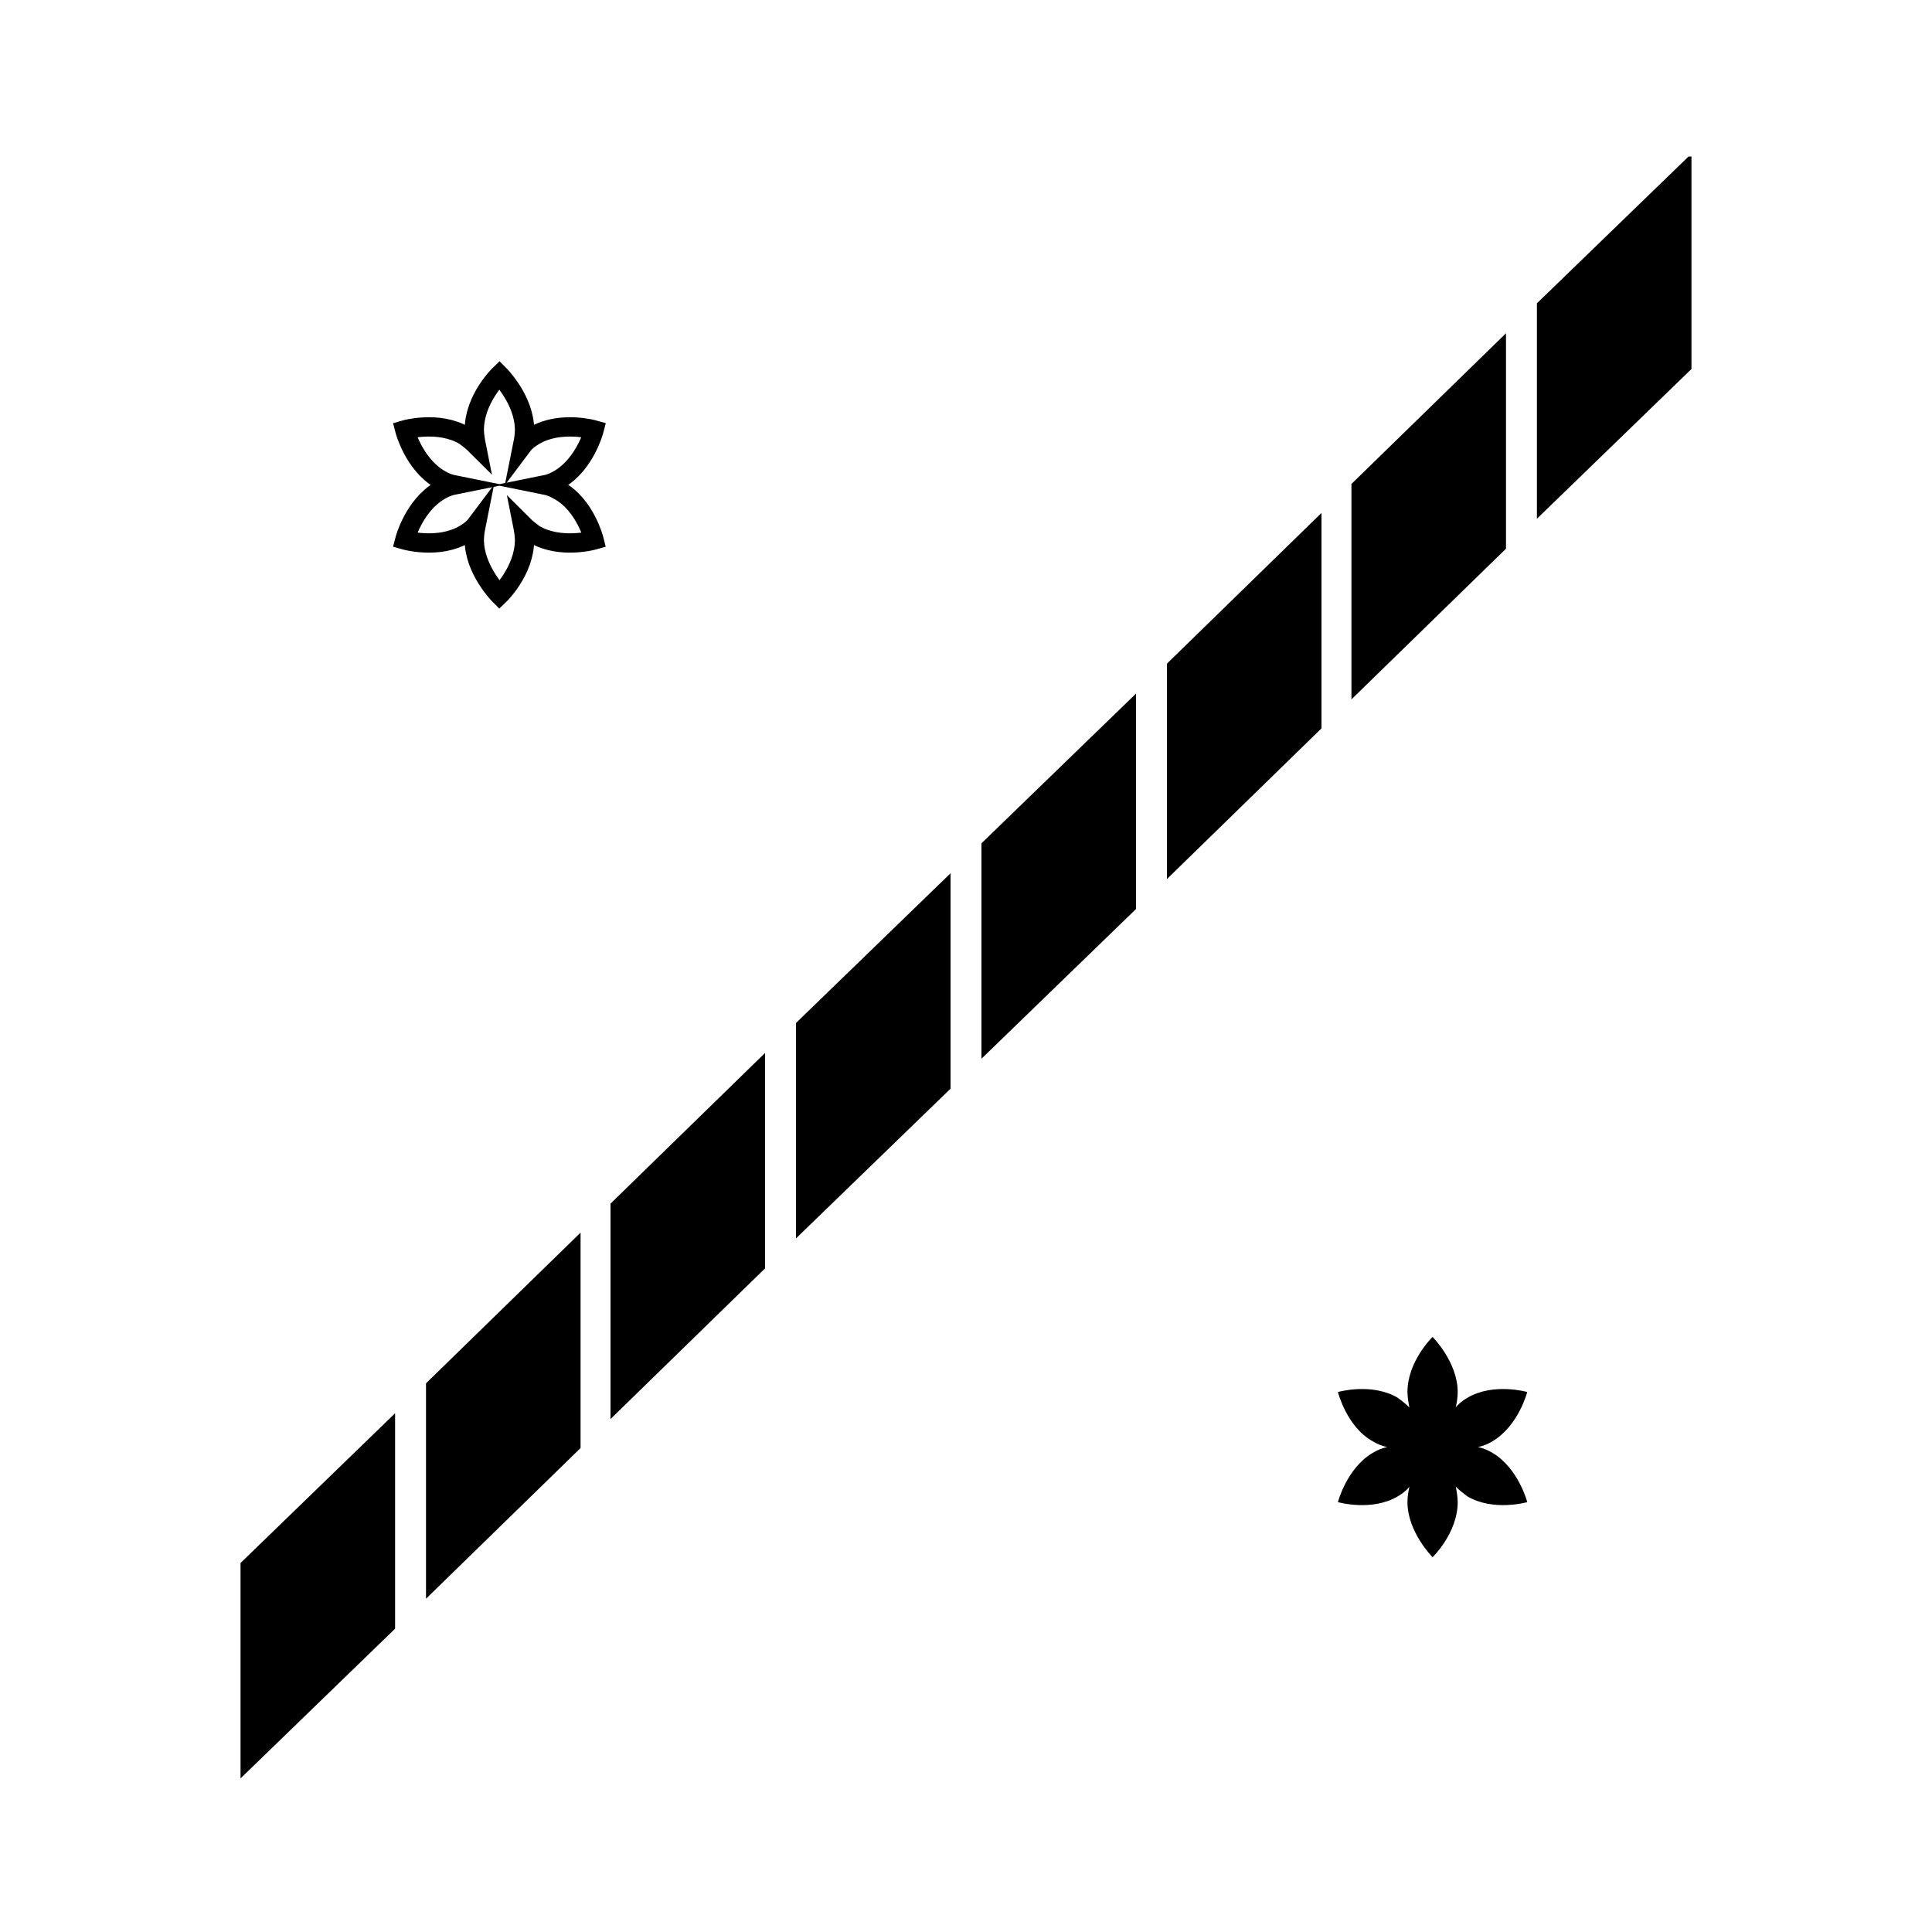
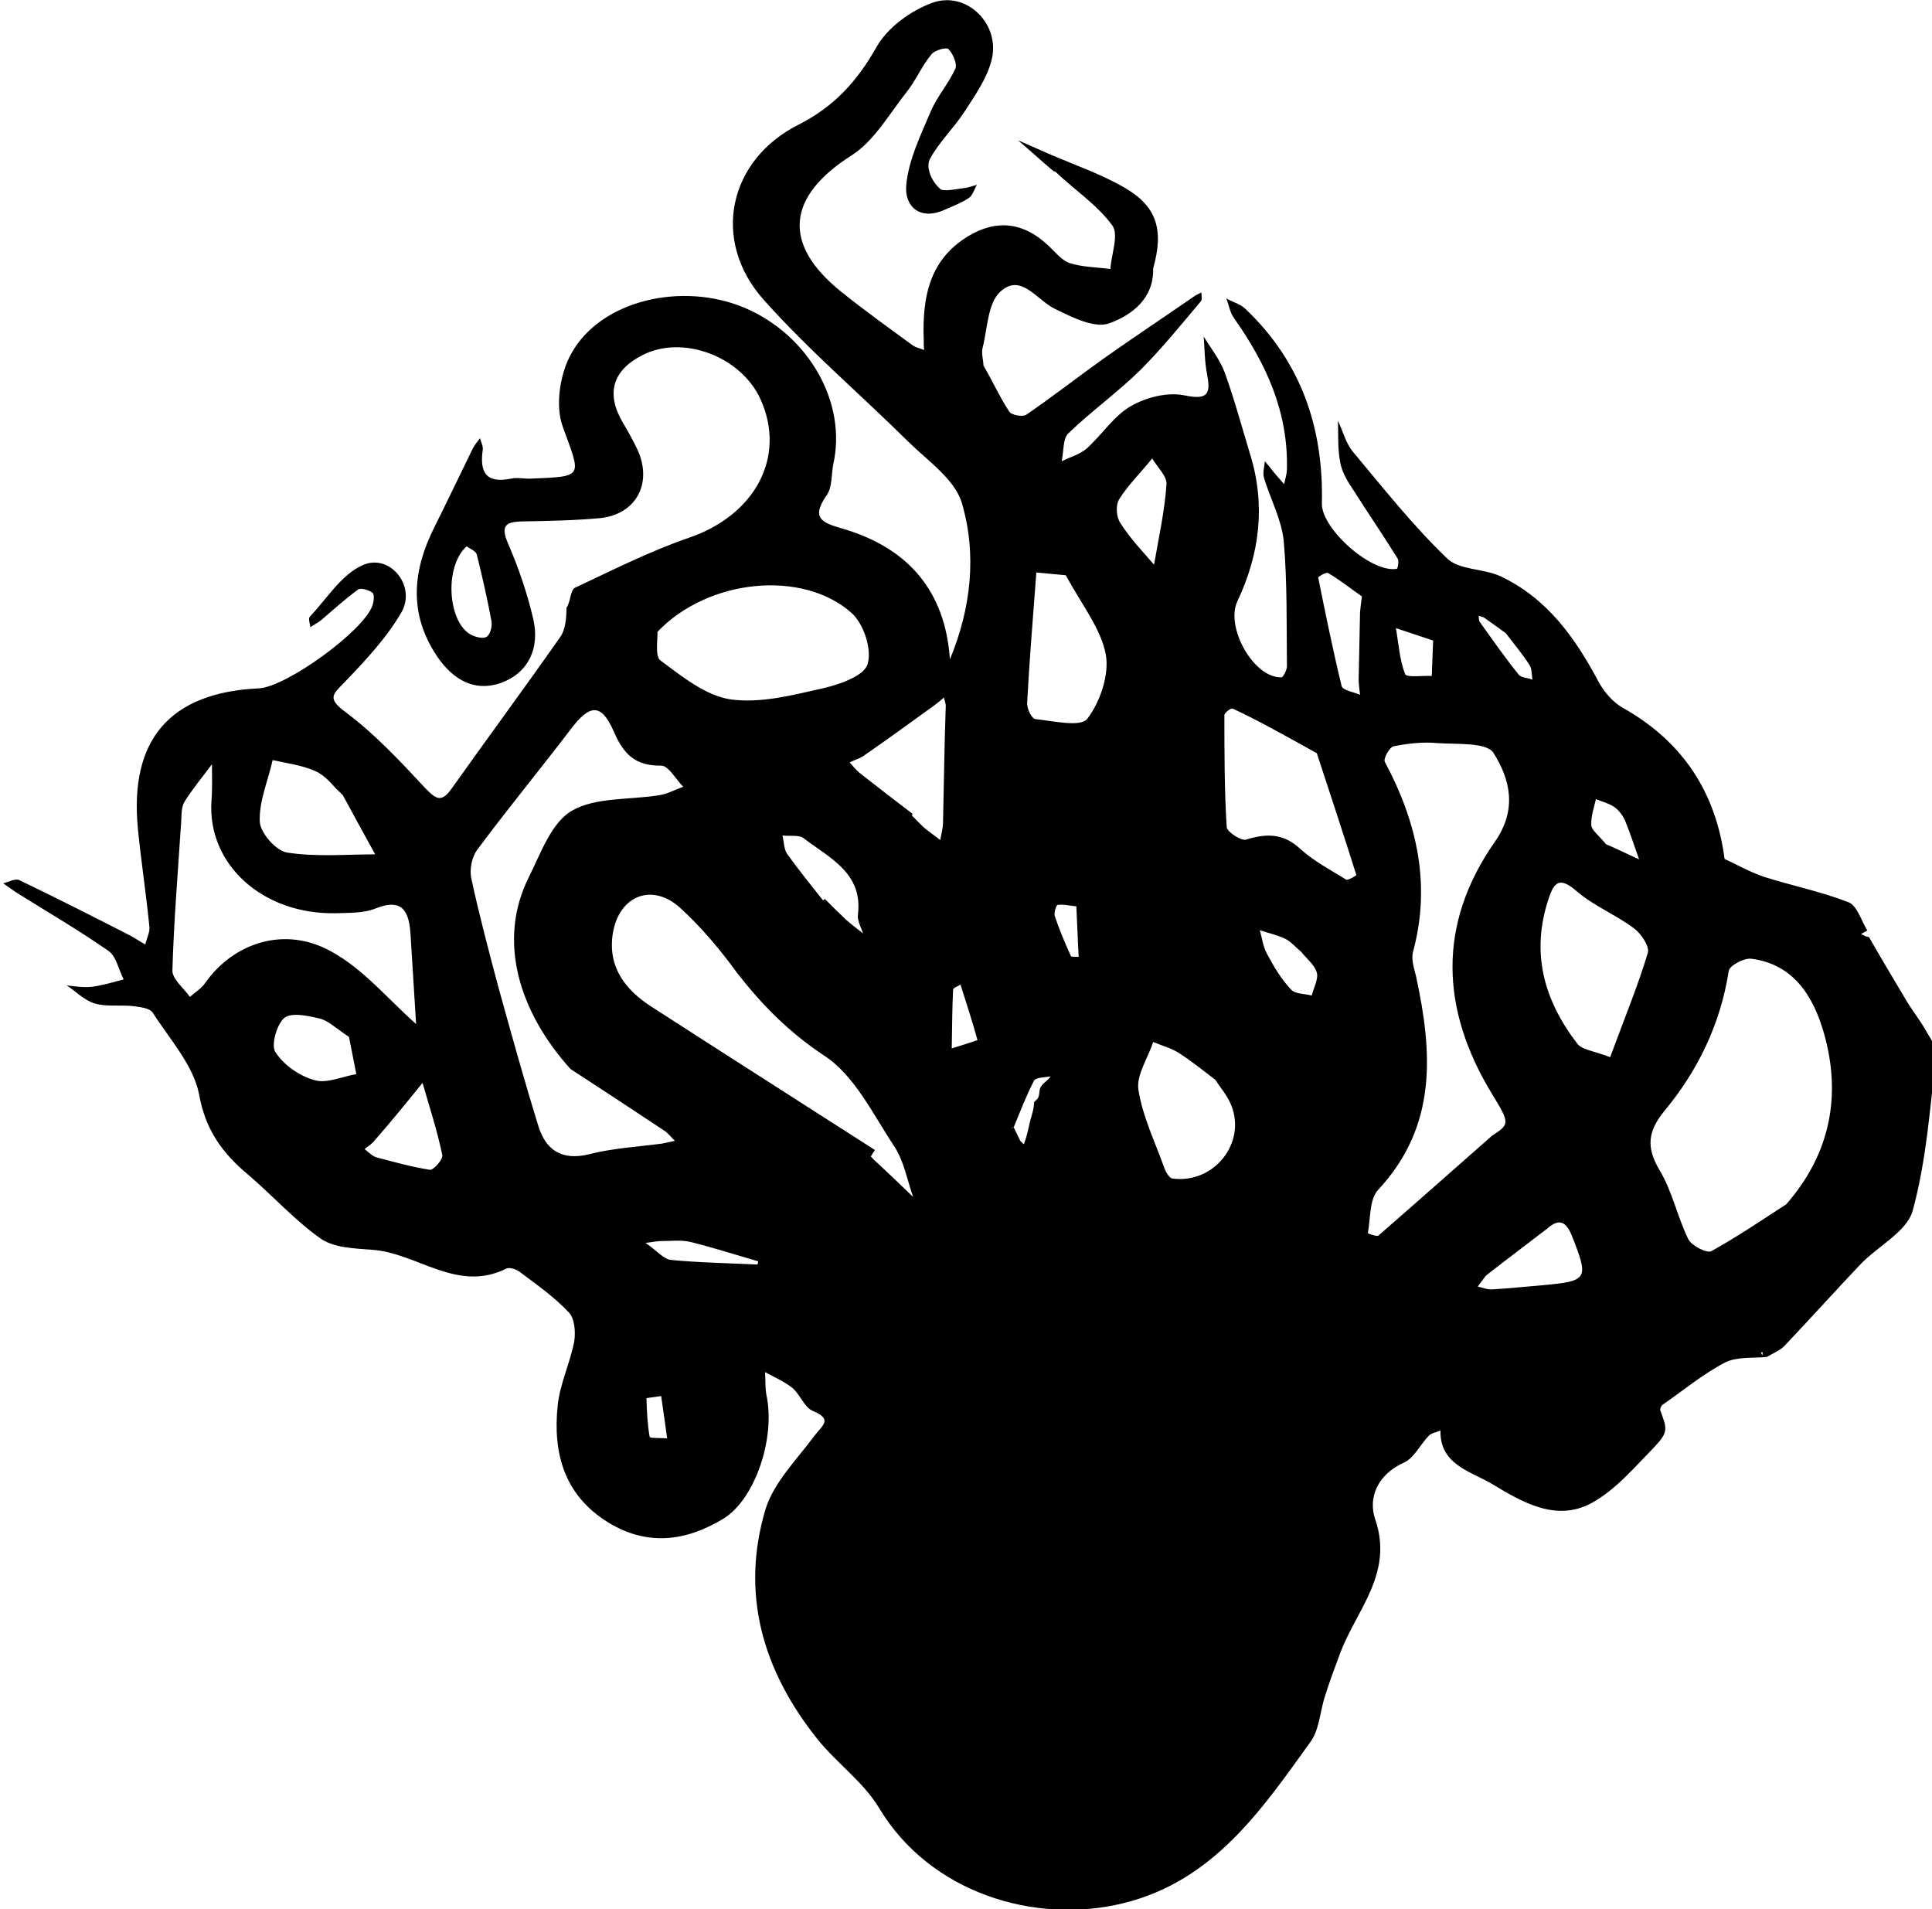
- <svg xmlns="http://www.w3.org/2000/svg" version="1.1" id="Layer_1" x="0px" y="0px" viewBox="-199 201 200 200" style="enable-background:new -199 201 200 200;" xml:space="preserve">
-   <style type="text/css">
- 	.st0{fill:none;stroke:#000000;stroke-width:2;stroke-linecap:round;stroke-miterlimit:10;}
- </style>
-   <g>
-     <polygon points="-174.1,385.1 -158.1,369.6 -158.1,347.3 -174.1,362.8  " />
-   </g>
-   <g>
-     <polygon points="-154.9,366.5 -138.9,350.9 -138.9,328.6 -154.9,344.2  " />
-   </g>
-   <g>
-     <polygon points="-135.8,347.9 -119.8,332.3 -119.8,310 -135.8,325.6  " />
-   </g>
-   <g>
-     <polygon points="-116.6,329.2 -100.6,313.7 -100.6,291.4 -116.6,306.9  " />
-   </g>
-   <g>
-     <polygon points="-97.4,310.6 -81.4,295.1 -81.4,272.8 -97.4,288.3  " />
-   </g>
-   <g>
-     <polygon points="-78.2,292 -62.2,276.4 -62.2,254.1 -78.2,269.7  " />
-   </g>
-   <g>
-     <polygon points="-59.1,273.4 -43.1,257.8 -43.1,235.5 -59.1,251.1  " />
-   </g>
-   <g>
-     <polygon points="-39.9,254.7 -23.9,239.2 -23.9,217.2 -24.2,217.2 -39.9,232.4  " />
-   </g>
-   <path class="st0" d="M-141.1,251.8c-0.5-0.3-1-0.5-1.5-0.6c0.5-0.1,1-0.3,1.5-0.6c2.7-1.6,3.6-5.1,3.6-5.1s-3.5-1-6.2,0.6  c-0.5,0.3-0.9,0.6-1.2,1c0.1-0.5,0.2-1,0.2-1.6c0-3.1-2.6-5.7-2.6-5.7s-2.6,2.5-2.6,5.7c0,0.5,0.1,1.1,0.2,1.6  c-0.4-0.4-0.8-0.7-1.2-1c-2.7-1.6-6.2-0.6-6.2-0.6s0.9,3.5,3.6,5.1c0.5,0.3,1,0.5,1.5,0.6c-0.5,0.1-1,0.3-1.5,0.6  c-2.7,1.6-3.6,5.1-3.6,5.1s3.5,1,6.2-0.6c0.5-0.3,0.9-0.6,1.2-1c-0.1,0.5-0.2,1-0.2,1.6c0,3.1,2.6,5.7,2.6,5.7s2.6-2.5,2.6-5.7  c0-0.5-0.1-1.1-0.2-1.6c0.4,0.4,0.8,0.7,1.2,1c2.7,1.6,6.2,0.6,6.2,0.6S-138.4,253.3-141.1,251.8z" />
-   <path d="M-56.9,350.2c0.5,0.3,1,0.5,1.5,0.6c-0.5,0.1-1,0.3-1.5,0.6c-2.7,1.6-3.6,5.1-3.6,5.1s3.5,1,6.2-0.6c0.5-0.3,0.9-0.6,1.2-1  c-0.1,0.5-0.2,1-0.2,1.6c0,3.1,2.6,5.7,2.6,5.7s2.6-2.5,2.6-5.7c0-0.5-0.1-1.1-0.2-1.6c0.4,0.4,0.8,0.7,1.2,1  c2.7,1.6,6.2,0.6,6.2,0.6s-0.9-3.5-3.6-5.1c-0.5-0.3-1-0.5-1.5-0.6c0.5-0.1,1-0.3,1.5-0.6c2.7-1.6,3.6-5.1,3.6-5.1s-3.5-1-6.2,0.6  c-0.5,0.3-0.9,0.6-1.2,1c0.1-0.5,0.2-1,0.2-1.6c0-3.1-2.6-5.7-2.6-5.7s-2.6,2.5-2.6,5.7c0,0.5,0.1,1.1,0.2,1.6  c-0.4-0.4-0.8-0.7-1.2-1c-2.7-1.6-6.2-0.6-6.2-0.6S-59.6,348.7-56.9,350.2z" />
+ <svg xmlns="http://www.w3.org/2000/svg" version="1.1" id="Layer_1" x="0px" y="0px" viewBox="0 0 420.2 415.1" style="enable-background:new 0 0 420.2 415.1;" xml:space="preserve">
+   <path id="XMLID_10_" d="M202.3,34.5c2-3.7,5.3-6.8,7.6-10.4c2.2-3.4,4.7-7,5.7-10.8c2.2-7.8-5.2-15.4-12.8-12.7  c-4.7,1.7-9.8,5.4-12.2,9.7c-4.2,7.4-9.2,12.9-16.9,16.8c-15.3,7.7-19.1,25.2-7.6,38.1c9.8,11,21.1,20.6,31.6,31  c4.2,4.1,10,8.1,11.5,13.2c3.3,11.2,2,22.9-2.6,34c-1-14.8-9-24.1-22.9-28.3c-4.3-1.3-7.7-2-3.9-7.4c1.2-1.7,1-4.3,1.4-6.6  c0,0,0,0,0,0c3.1-13.4-5.2-28.1-19.1-34.1c-13.6-5.8-31.3-1.8-37.8,9.8c-2.5,4.4-3.6,11.4-1.9,16c4,11.1,4.8,10.8-7.3,11.3  c-1.3,0-2.7-0.3-4,0c-5.5,1.1-6.8-1.5-6.1-6.3c0.1-0.8-0.4-1.7-0.6-2.5c-0.6,0.8-1.2,1.5-1.6,2.3c-2.8,5.7-5.5,11.4-8.3,17  c-4.6,9.1-5.6,18.2-0.1,27.1c3.2,5.3,8.1,9.1,14.6,6.8c6-2.2,8.4-7.6,7-13.8c-1.3-5.6-3.2-11.2-5.5-16.5c-1.6-3.7-0.7-4.7,2.9-4.8  c5.7-0.1,11.3-0.2,16.9-0.7c7.9-0.7,11.7-7.4,8.4-14.8c-1-2.1-2.1-4.1-3.3-6.1c-3.6-6.2-2.2-11.2,4.2-14.5  c8.7-4.6,21.5,0.1,25.8,9.5c5.7,12.6-1.2,25.3-15.7,30.2c-8.4,2.9-16.5,7-24.6,10.8c-1.1,0.5-0.9,2.9-1.9,4.4c0,0,0,0,0,0  c0,2.2-0.2,4.8-1.4,6.4c-7.7,11-15.7,21.8-23.5,32.8c-2.3,3.3-3.5,2.4-5.9-0.1c-5.4-5.8-10.9-11.7-17.2-16.4  c-4.2-3.1-2.8-3.9-0.1-6.7c4.5-4.7,9.1-9.6,12.3-15.2c3.1-5.7-2.7-12.7-8.5-10.1c-4.6,2-7.8,7.3-11.5,11.2c-0.4,0.4,0,1.5,0.1,2.3  c0.7-0.5,1.5-0.9,2.2-1.4c2.7-2.3,5.3-4.7,8.2-6.8c0.6-0.4,2.3,0.1,3.1,0.7c0.5,0.4,0.3,1.9,0,2.8c-1.9,5.5-18.7,17.7-24.7,18  c-19.4,0.9-28.2,11.2-26.3,30.6c0.7,7.1,1.8,14.2,2.5,21.3c0.1,1.2-0.6,2.5-0.9,3.8c-1.1-0.6-2.1-1.3-3.2-1.9  c-8-4.1-16.1-8.2-24.2-12.1c-0.9-0.4-2.3,0.4-3.5,0.7c0.9,0.6,1.8,1.3,2.7,1.9c6.7,4.2,13.6,8.2,20.2,12.8c1.7,1.2,2.2,4.1,3.3,6.2  c-2.3,0.6-4.6,1.3-6.9,1.6c-1.8,0.2-3.7-0.1-5.5-0.3c2,1.3,3.8,3.2,6,3.9c2.6,0.8,5.6,0.3,8.4,0.6c1.5,0.2,3.6,0.4,4.3,1.4  c3.7,5.8,8.9,11.5,10.1,17.8c1.4,7.8,5.1,12.8,10.6,17.4c5.4,4.6,10.2,10,15.9,14c2.9,2,7.4,2.1,11.2,2.4c9.8,0.7,18.4,9.4,29.1,4.1  c0.8-0.4,2.4,0.2,3.2,0.9c3.6,2.7,7.3,5.3,10.4,8.6c1.3,1.3,1.5,4.3,1.2,6.3c-0.9,4.7-3.1,9.2-3.6,13.9c-1.1,10.4,1.4,19.6,11,25.5  c8.5,5.2,16.9,4.1,25-0.8c6.9-4.2,11.4-17.5,9.4-26.9c-0.3-1.6-0.2-3.3-0.3-5c2,1.1,4.1,2,5.9,3.4c1.7,1.4,2.6,4.2,4.4,5  c4.6,1.9,2.1,3.2,0.4,5.5c-3.8,5.1-8.8,10.1-10.6,15.9c-5.5,18.4-0.6,35.1,11.2,49.9c4.2,5.3,10.1,9.4,13.5,15.1  c11.1,18.5,33.9,25.4,53.1,20.7c19.6-4.8,30.1-20.3,40.8-35.2c1.9-2.7,2-6.6,3.1-9.9c1-3.2,2.2-6.4,3.4-9.6  c3.6-9.3,11.5-17.1,7.5-28.8c-1.6-4.7,0.5-9.7,6.2-12.3c2.3-1,3.6-4,5.5-5.9c0.6-0.6,1.6-0.7,2.5-1.1c-0.2,7.4,6.6,8.9,11,11.5  c6.5,3.9,14,8.5,21.8,4.3c5.2-2.8,9.4-7.8,13.7-12.2c3.1-3.3,2.8-3.9,1.3-8c-0.1-0.3,0.2-1,0.5-1.2c4.5-3.1,8.8-6.7,13.6-9.2  c2.6-1.3,6.1-0.9,9.1-1.2c0,0,0,0,0,0c1.3-0.8,2.9-1.4,3.9-2.5c5.5-5.8,10.9-11.8,16.4-17.6c3.8-4,10.1-7.1,11.4-11.7  c3-11,3.8-22.6,5.1-34c0.2-1.7-1.4-3.6-2.3-5.3c-1.2-2.1-2.7-4-4-6.1c-2.8-4.7-5.6-9.4-8.3-14.1c-0.3-0.1-0.6-0.1-0.8-0.2  c-0.3-0.2-0.6-0.3-0.9-0.5c0.5-0.3,1-0.5,1.4-0.8l-0.1,0c-1.3-2.1-2.2-5.4-4.1-6.1c-5.9-2.3-12.3-3.6-18.3-5.5c-3-1-5.8-2.6-8.6-3.9  c0,0,0,0.1,0,0.1c-1.9-14.7-9.2-25.7-22.2-33c-2.1-1.2-4-3.4-5.2-5.6c-5.1-9.6-11.2-18.2-21.4-23c-3.7-1.7-9-1.3-11.6-3.9  c-7.4-7.1-13.8-15.2-20.4-23.1c-1.6-1.9-2.2-4.5-3.3-6.8c0.1,3-0.1,6.1,0.5,9.1c0.4,2.2,1.7,4.3,3,6.2c3.1,4.9,6.4,9.7,9.5,14.7  c0.3,0.5,0,2.2-0.2,2.2c-5.5,1-16.4-8.7-16.3-14.2c0.4-16.4-4.5-30.8-16.6-42.3c-1.1-1.1-2.8-1.5-4.2-2.3c0.6,1.4,0.8,3.1,1.7,4.3  c7,9.9,11.8,20.4,11.5,32.8c0,1.1-0.4,2.2-0.6,3.3c-0.7-0.8-1.4-1.6-2.1-2.4c-0.7-0.9-1.4-1.8-2.1-2.6c-0.1,1.2-0.5,2.5-0.2,3.6  c1.4,4.6,3.8,9,4.3,13.7c0.8,9.1,0.6,18.2,0.7,27.3c0,0.8-0.8,2.4-1.2,2.4c-6,0.2-12.2-10.8-9.6-16.5c4.9-10.3,6.2-21,2.8-32  c-1.8-5.9-3.4-11.9-5.5-17.7c-1-2.8-3-5.3-4.6-7.9c0.2,2.7,0.2,5.4,0.7,8c0.8,4.2,0.5,5.9-4.8,4.8c-3.7-0.8-8.4,0.4-11.7,2.3  c-3.7,2.1-6.3,6.2-9.6,9.2c-1.5,1.3-3.6,1.9-5.5,2.8c0.5-2.1,0.2-4.9,1.5-6.1c5-4.8,10.7-8.9,15.6-13.7c4.7-4.7,8.9-9.9,13.2-15  c0.3-0.4,0.1-1.2,0.1-1.9c-0.6,0.3-1.3,0.6-1.8,1c-6.5,4.5-13,8.8-19.5,13.4c-5.6,4-11.1,8.3-16.8,12.2c-0.8,0.5-3.2,0.1-3.7-0.7  c-2.1-3.2-3.6-6.6-5.6-10c0,0,0,0.1,0,0.1c0-1.3-0.5-2.7-0.2-3.9c1.1-4.3,1.1-9.8,3.9-12.3c4.5-4.1,7.9,1.9,11.9,3.8  c3.7,1.8,8.6,4.3,11.8,3.1c4.7-1.7,9.7-5.3,9.5-11.9c0,0,0,0,0,0c2.4-8.5,0.8-13.6-6.4-17.7c-4.9-2.8-10.3-4.7-15.5-6.9  c-2.5-1.1-5-2.2-7.5-3.3c2.6,2.2,5.1,4.5,7.7,6.7c0.1,0.1,0.3,0.1,0.5,0.1c0,0-0.1,0-0.1,0c4.2,4,9.1,7.2,12.4,11.7  c1.5,2-0.2,6.3-0.4,9.5c-3-0.4-6.1-0.4-8.9-1.3c-1.7-0.6-3.1-2.4-4.6-3.8c-5.3-5-11.1-5.8-17.3-2.1c-8.6,5.1-10.1,13.4-9.8,22.4  c0,0.8,0,1.6,0.1,2.4c-0.8-0.3-1.8-0.5-2.5-1c-5.2-3.8-10.5-7.6-15.6-11.7c-12.9-10.4-11.7-20.7,2.3-29.6c4.9-3.1,8.2-9,12-13.8  c2-2.5,3.3-5.7,5.4-8.2c0.7-0.9,3.3-1.6,3.7-1.1c1,1,1.9,3.2,1.5,4.2c-1.5,3.3-4,6.1-5.4,9.4c-2.2,5.2-4.8,10.5-5.3,16  c-0.4,4.5,2.9,7.8,8.4,5.3l0,0c1.8-0.8,3.7-1.5,5.3-2.6c0.8-0.6,1.1-1.9,1.7-2.8c-0.9,0.2-1.8,0.6-2.8,0.7c-1.8,0.2-4.7,0.9-5.3,0.1  C202.2,39,201.4,36,202.3,34.5z M103.7,120.6c1.2,4.8,2.3,9.7,3.2,14.5c0.2,1.1-0.3,3-1.1,3.4c-0.8,0.5-2.6,0-3.6-0.6  c-4.8-2.9-5.6-14.7-0.7-19.1C102.1,119.3,103.5,119.8,103.7,120.6z M171.2,185.7c-0.7-1-0.7-2.6-1-4c1.6,0.2,3.6-0.2,4.6,0.6  c5.6,4.3,12.9,7.5,11.8,16.6c-0.2,1.3,0.7,2.8,1.1,4.1c-1.2-1-2.5-1.9-3.7-3c-1.6-1.5-3.1-3-4.6-4.5c-0.1,0.1-0.2,0.2-0.4,0.3  C176.4,192.5,173.7,189.2,171.2,185.7z M68.6,167.7c2.2,1,3.8,3.1,4.4,3.7c1.3,1.3,1.5,1.4,1.6,1.6c2.3,4.2,4.6,8.5,7,12.8  c-6.4,0-12.9,0.6-19.2-0.4c-2.4-0.4-5.8-4.3-5.9-6.7c-0.2-4.4,1.8-8.9,2.8-13.4C62.4,166,65.7,166.4,68.6,167.7z M145.1,312.8  c-1.3-0.1-3.7,0-3.8-0.3c-0.5-2.8-0.6-5.6-0.7-8.4c0-0.1,1.4-0.2,3.2-0.5C144.3,307,144.7,309.9,145.1,312.8z M91.9,235.5  c1.5,5.2,3.2,10.4,4.3,15.7c0.2,0.9-1.9,3.3-2.7,3.2c-3.9-0.6-7.8-1.7-11.6-2.7c-1-0.3-1.8-1.2-2.6-1.8c0.7-0.6,1.6-1.1,2.2-1.9  C85.1,243.9,88.5,239.7,91.9,235.5C91.9,235.5,91.9,235.5,91.9,235.5L91.9,235.5C92,235.5,92,235.5,91.9,235.5z M59.9,228.8  c-1-1.5,0.3-6,1.9-7.4c1.6-1.3,5.1-0.5,7.7,0.1c1.8,0.4,3.4,2,6.4,4c0.4,2.1,1,5.1,1.6,8.1c-3.1,0.5-6.4,2.1-9.1,1.3  C65.1,234,61.7,231.6,59.9,228.8z M90.5,222.7C90.5,222.7,90.6,222.7,90.5,222.7L90.5,222.7C90.5,222.7,90.5,222.7,90.5,222.7  c-6.1-5.4-11.5-12-18.5-15.8c-10.1-5.6-21.2-1.9-27.4,6.9c-0.8,1.2-2.2,2-3.3,3c-1.3-1.9-3.9-3.9-3.8-5.8  c0.3-10.7,1.2-21.4,1.9-32.2c0.1-1.5,0-3.2,0.7-4.4c1.8-2.9,4-5.5,6-8.2c0,2.6,0.1,5.3-0.1,7.9c-1,13.8,11.1,24.9,27.2,24.5  c2.8-0.1,5.9,0,8.4-1c6.2-2.5,7.4,0.9,7.7,5.8C89.7,209.8,90.1,216.2,90.5,222.7z M164.7,275c-6.3-0.3-12.6-0.4-18.8-1  c-1.6-0.2-3-2-5.5-3.7c2.1-0.3,2.8-0.4,3.4-0.4c2.2,0,4.4-0.3,6.4,0.2c4.9,1.2,9.8,2.8,14.7,4.2C164.9,274.5,164.8,275,164.7,275z   M179.3,229.6c6.6,4.3,10.6,12.8,15.2,19.7c2.1,3.2,2.8,7.3,4.1,11c-2.7-2.6-5.4-5.2-8.1-7.7c-0.4-0.3-0.7-0.7-1.1-1.1  c0.3-0.5,0.6-1,0.9-1.4c-16.2-10.4-32.4-20.7-48.5-31.1c-5.8-3.7-9.7-8.7-8.5-16.1c1.4-8.2,8.6-11,14.7-5.4  c4.6,4.2,8.7,9.1,12.4,14.2C165.8,218.6,171.6,224.5,179.3,229.6z M124.4,176.3c-4.5,2.6-6.8,9.3-9.4,14.5  c-6.9,13.8-2.1,29.3,9.1,41.7c6.8,4.4,13.6,8.9,20.4,13.4c0.9,0.6,1.5,1.5,2.3,2.2c-0.9,0.2-1.9,0.4-2.8,0.6  c-5.3,0.7-10.7,1-15.8,2.3c-6,1.5-9.5-0.9-11.1-6.1c-3.1-10-5.9-20.1-8.7-30.2c-2.1-7.9-4.2-15.8-5.9-23.7c-0.4-1.9,0.1-4.6,1.3-6.2  c6.6-8.9,13.7-17.5,20.4-26.3c4.1-5.4,6.6-5.6,9.3,0.6c2.1,4.9,4.7,7.5,10.3,7.4c1.6,0,3.2,3,4.8,4.6c-1.7,0.6-3.3,1.5-5,1.8  C137.1,174,129.6,173.3,124.4,176.3z M226.4,236.3c-0.5,0.7-0.2,2.1-0.8,2.7c-0.2,0.2-0.5,0.5-0.7,0.7c0,1.4-0.4,2.4-0.7,3.6l0-0.1  c-0.5,1.9-0.7,3.5-1.5,5.6c0,0,0,0,0,0h-0.1c0,0,0,0,0,0c-0.2-0.2-0.5-0.5-0.7-0.7l0,0c-0.5-1-0.9-1.9-1.4-2.9c0,0,0,0,0,0  c-0.1,0-0.1,0-0.2,0c-0.1,0.1-0.3,0.1-0.4,0.2c0.1-0.1,0.1-0.1,0.2-0.2c0.1,0,0.1,0,0.2,0c0.1,0,0.1-0.1,0.2-0.1c0,0,0,0,0,0  c1.4-3.4,2.7-6.8,4.4-10.1c0.4-0.7,2.4-0.7,3.6-0.9C227.9,235,226.9,235.5,226.4,236.3z M212.6,226.2c0,0-2,0.7-5.6,1.8  c0.1-5.6,0.1-9.2,0.3-12.8c0-0.4,1.1-0.7,1.6-1.1C210.2,218.2,211.5,222.2,212.6,226.2z M321.8,135.2c-0.2-0.3-0.1-0.8-0.2-1.3  c0.4,0.2,0.9,0.2,1.3,0.5c1.6,1.1,3.2,2.3,4.6,3.3c1.9,2.5,3.7,4.6,5.2,7c0.5,0.8,0.4,2,0.6,3.1c-1-0.4-2.5-0.4-3-1.1  C327.3,143,324.6,139.1,321.8,135.2z M243.7,113.8c-0.9-1.3-1.1-3.9-0.3-5.2c2-3.2,4.8-5.9,7.2-8.9c1.1,1.9,3.3,3.9,3.1,5.7  c-0.4,5.8-1.7,11.6-2.7,17.4c0,0,0,0,0.1,0H251c0,0,0,0,0,0C248.5,119.9,245.8,117.1,243.7,113.8z M223.4,152.8  c0.5-9.4,1.3-18.9,2-28.3c2.1,0.2,4.2,0.4,6.4,0.6c3.4,6.3,7.6,11.5,8.7,17.2c0.8,4.4-1.2,10.3-4,14c-1.4,1.9-7.4,0.5-11.2,0.1  C224.4,156.4,223.3,154.1,223.4,152.8z M275.6,207.5c-0.9-1.6-1.1-3.5-1.6-5.2c1.8,0.6,3.7,1,5.4,1.8c1.3,0.6,2.3,1.8,3.6,2.9  c1.1,1.4,2.9,2.8,3.4,4.5c0.4,1.4-0.7,3.3-1.1,5c-1.5-0.4-3.6-0.3-4.5-1.3C278.7,213,277.1,210.3,275.6,207.5z M205.1,178.9  c0,1.3-0.4,2.5-0.6,3.8c-1.1-0.9-2.3-1.7-3.4-2.6c-1-0.9-1.9-1.9-2.8-2.8c0.1-0.1,0.1-0.2,0.2-0.3c-3.8-2.9-7.6-5.8-11.4-8.8  c-0.9-0.7-1.6-1.6-2.3-2.4c1-0.5,2.1-0.8,3-1.4c5.2-3.6,10.3-7.3,15.4-11c0.7-0.5,1.4-1.1,2.1-1.7c0.1,0.6,0.4,1.2,0.4,1.8  C205.4,162,205.3,170.4,205.1,178.9z M234.1,197.1c0.2,3.8,0.3,7.4,0.5,11c-0.6-0.1-1.6,0.1-1.7-0.2c-1.3-2.9-2.5-5.7-3.5-8.7  c-0.2-0.7,0.3-2.3,0.6-2.4C231.3,196.6,232.6,197,234.1,197.1z M143,137.4c11.1-11.6,31.5-13.5,42.1-4.2c2.7,2.3,4.6,8,3.6,11.2  c-0.7,2.6-6.2,4.5-9.8,5.3c-6.6,1.5-13.5,3.3-20,2.4c-5.4-0.8-10.6-5-15.3-8.5C142.4,142.6,143.1,138.7,143,137.4z M255,256.3  c-0.7-0.1-1.5-1.5-1.8-2.4c-2-5.6-4.7-11.1-5.6-16.9c-0.5-3.2,2.1-6.9,3.2-10.4c1.9,0.8,3.9,1.3,5.6,2.4c2.7,1.7,5.1,3.7,7.9,5.8  c1.1,1.7,2.7,3.5,3.5,5.6C271.1,248.6,264,257.5,255,256.3z M341.9,268.8c3.7,9.4,3.5,9.8-6.4,10.7c-3.6,0.3-7.3,0.7-10.9,0.9  c-1.1,0.1-2.2-0.4-3.2-0.6c0.7-0.9,1.3-1.8,1.8-2.4c4.6-3.6,9-6.9,13.3-10.2C339.1,264.9,340.6,265.6,341.9,268.8z M383.3,294.8  c-0.1-0.2-0.2-0.4-0.3-0.7c0.1,0,0.3,0,0.4,0C383.4,294.3,383.3,294.5,383.3,294.8z M396.7,224.7c3.8,13.4,1.5,26.1-8.2,37.2  c-5.4,3.5-10.7,7.1-16.3,10.2c-1,0.5-4.3-1.2-5-2.6c-2.4-4.9-3.5-10.5-6.3-15.1c-2.9-4.9-2.5-8.4,1.1-12.8  c7.3-8.8,12.2-18.9,14-30.5c0.2-1.1,3.3-2.8,4.9-2.6C390.3,209.7,394.5,217,396.7,224.7z M343,226.9c-7.2-9.4-10.1-19.7-6.2-31.4  c1.2-3.7,2.4-4.9,6.1-1.7c3.7,3.2,8.5,5.1,12.5,8.1c1.5,1.1,3.4,3.9,3,5.3c-2.1,7-4.9,13.8-8.2,22.7  C346.5,228.5,344,228.3,343,226.9z M347.1,173.8c1.3,0.5,2.8,0.9,4,1.7c1,0.7,1.9,1.9,2.4,3.1c1.1,2.7,2,5.5,3,8.3  c-2.8-1.3-5.5-2.6-7.2-3.3c-1.7-2.1-3.2-3.1-3.2-4.2C346,177.5,346.7,175.6,347.1,173.8z M311.7,139.3c-0.1,2.8-0.2,5.3-0.3,7.7  c-2-0.1-5.5,0.4-5.8-0.4c-1.2-3.1-1.4-6.6-2-10C305.9,137.4,308.2,138.1,311.7,139.3z M291.8,149.2c-1.9-7.8-3.5-15.7-5.1-23.6  c0-0.2,1.7-1.2,2.1-1c2.3,1.3,4.4,3,7.4,5.1c-0.1,0.9-0.3,2.2-0.4,3.6c-0.1,4.8-0.2,9.6-0.3,14.5c0,1.1,0.2,2.2,0.3,3.3  C294.4,150.5,292,150.1,291.8,149.2z M301.2,165.7c-0.4-0.7,1-3.2,1.9-3.4c3.1-0.6,6.3-1,9.4-0.7c4.3,0.3,10.8-0.2,12.3,2.1  c3.6,5.7,5.3,12.3,0.3,19.4c-12.5,17.9-11.8,36.4-0.6,54.8c4,6.5,3.8,6.6,0,9.1c-8.2,7.2-16.4,14.5-24.7,21.7  c-0.4,0.3-2.3-0.5-2.3-0.5c0.6-3.2,0.3-7.3,2.2-9.4c12.9-13.8,11.9-29.8,8.3-46.4c-0.4-1.7-1.1-3.7-0.7-5.3  C311.3,192.4,308.2,178.8,301.2,165.7z M286.4,163.8c2.5,7.6,5.6,17,8.6,26.5c0,0.1-1.8,1.2-2.2,1c-3.4-2.1-7-4-9.9-6.6  c-3.7-3.5-7.4-3.5-11.9-2.1c-1.1,0.3-4.1-1.7-4.2-2.7c-0.5-8.1-0.5-16.3-0.5-24.4c0-0.5,1.5-1.6,1.8-1.4  C273.7,156.7,279,159.7,286.4,163.8z" />
</svg>
